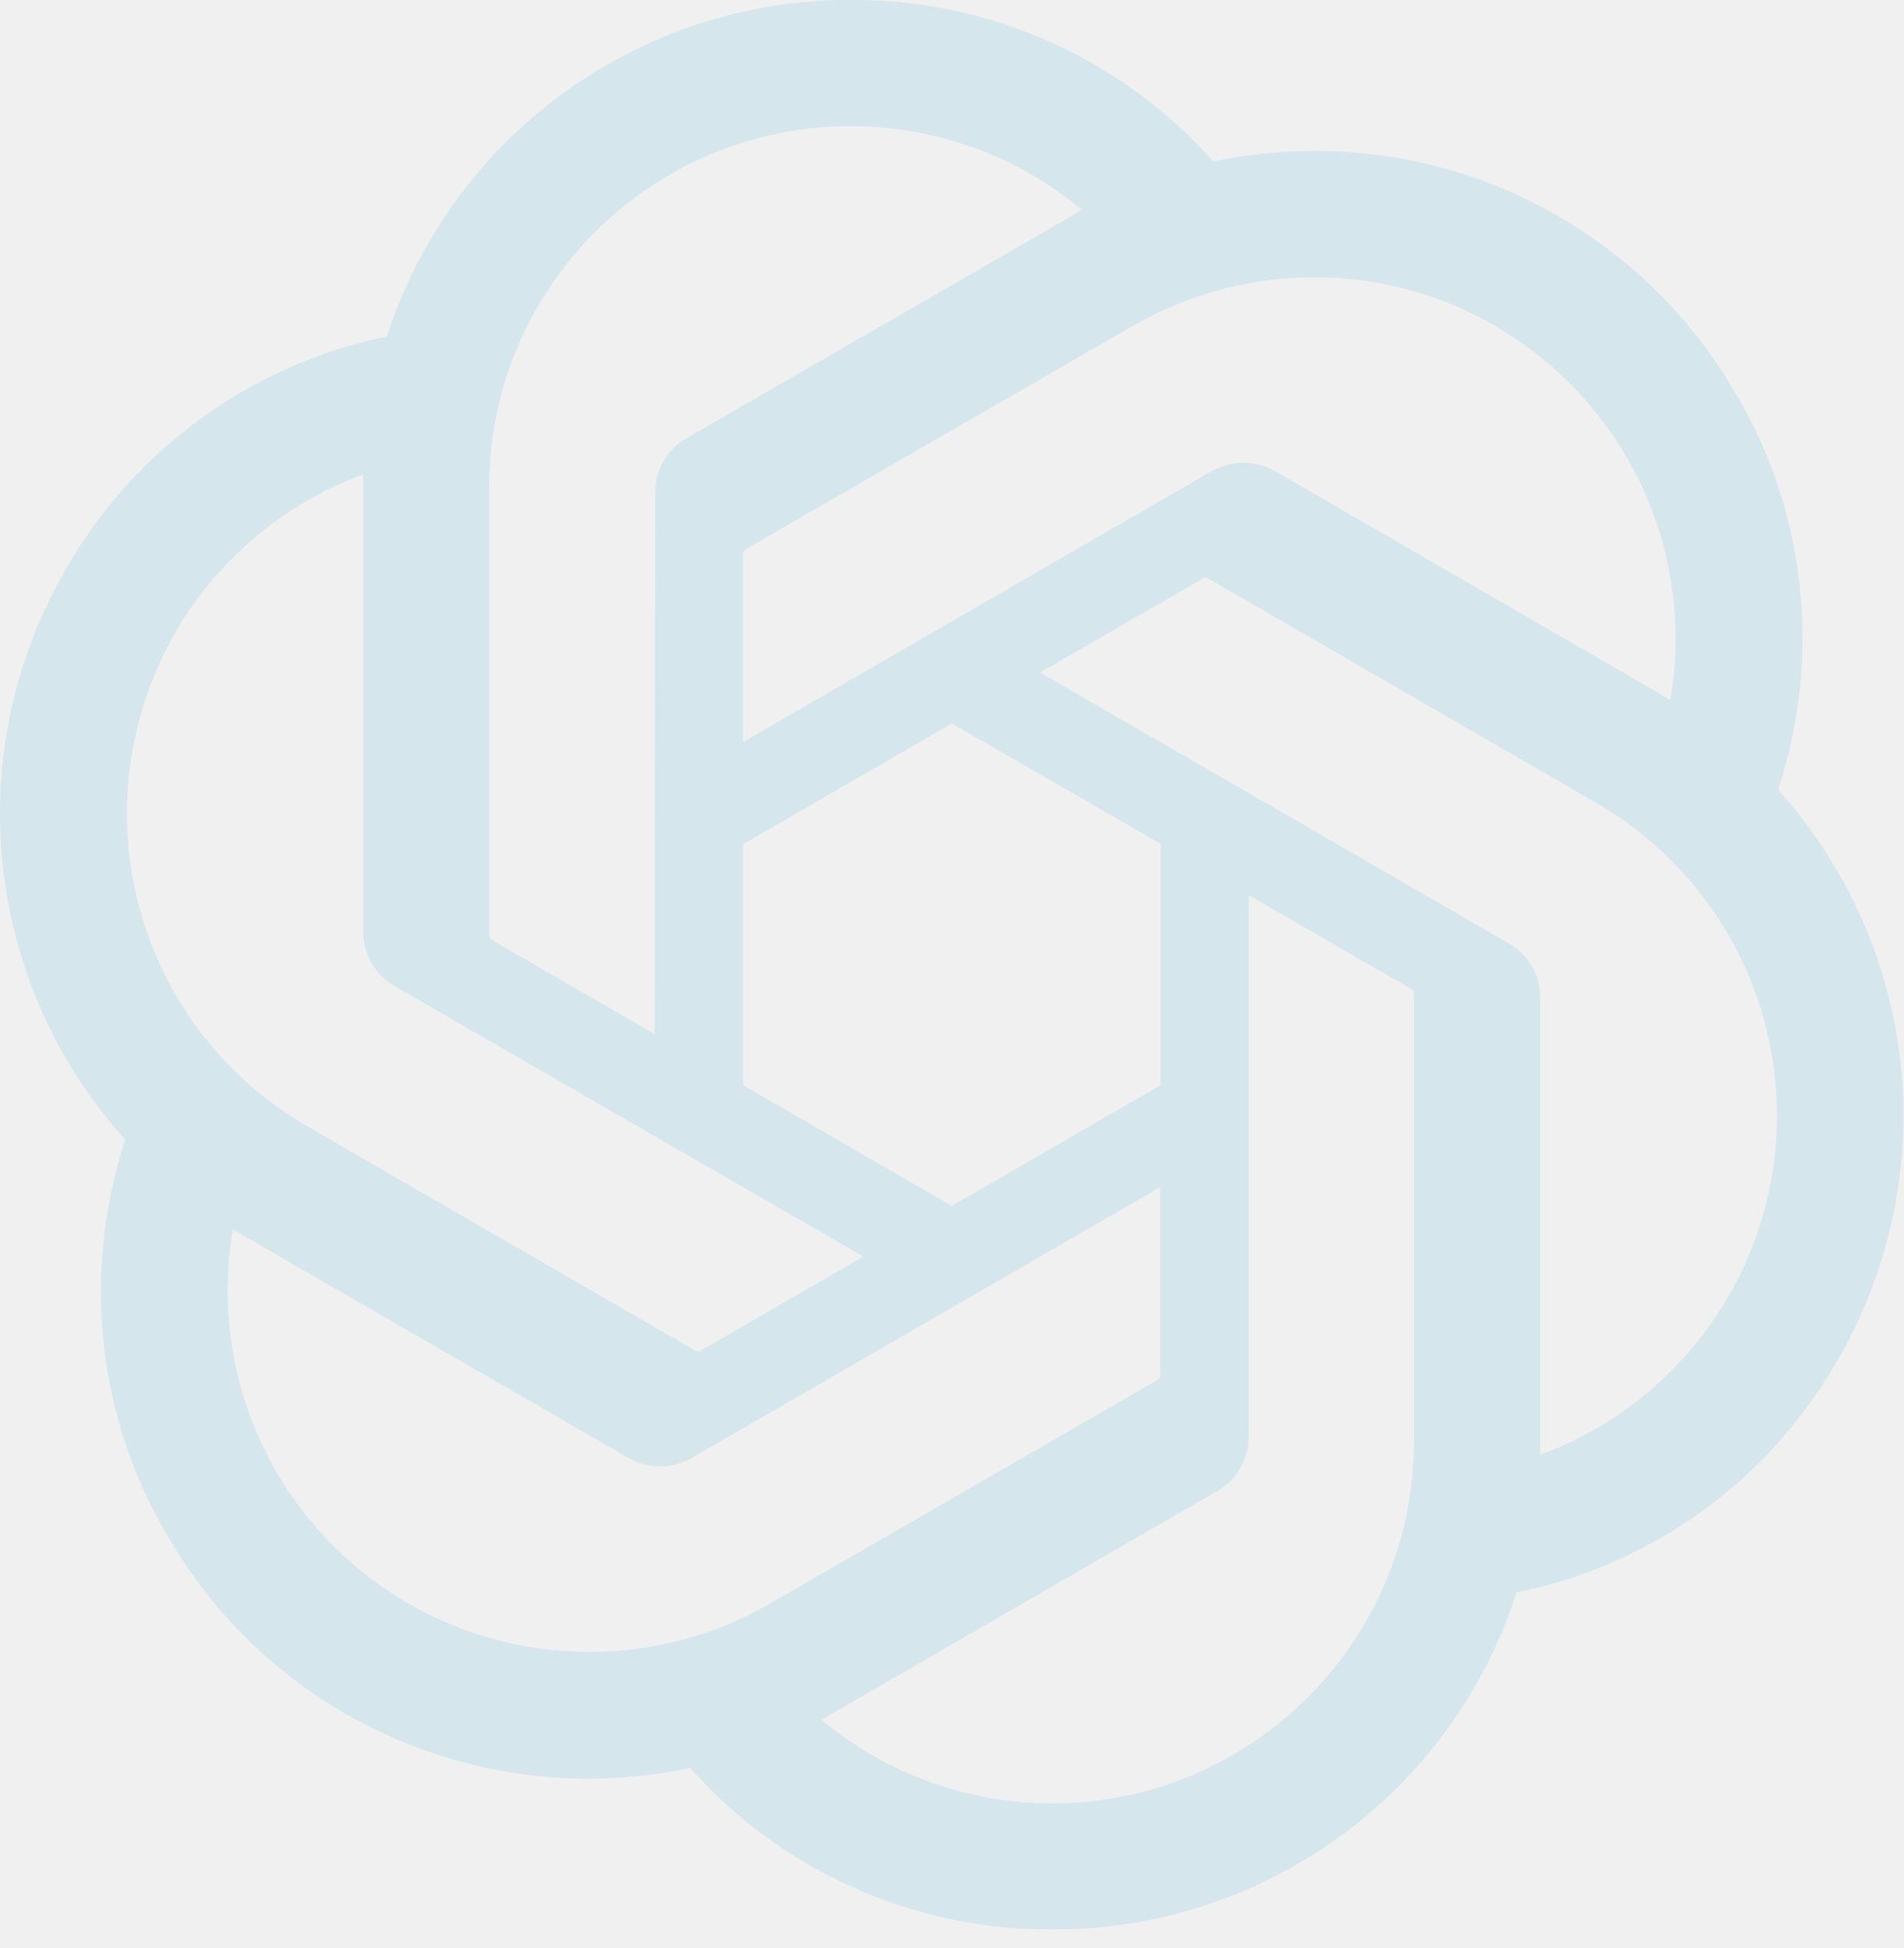
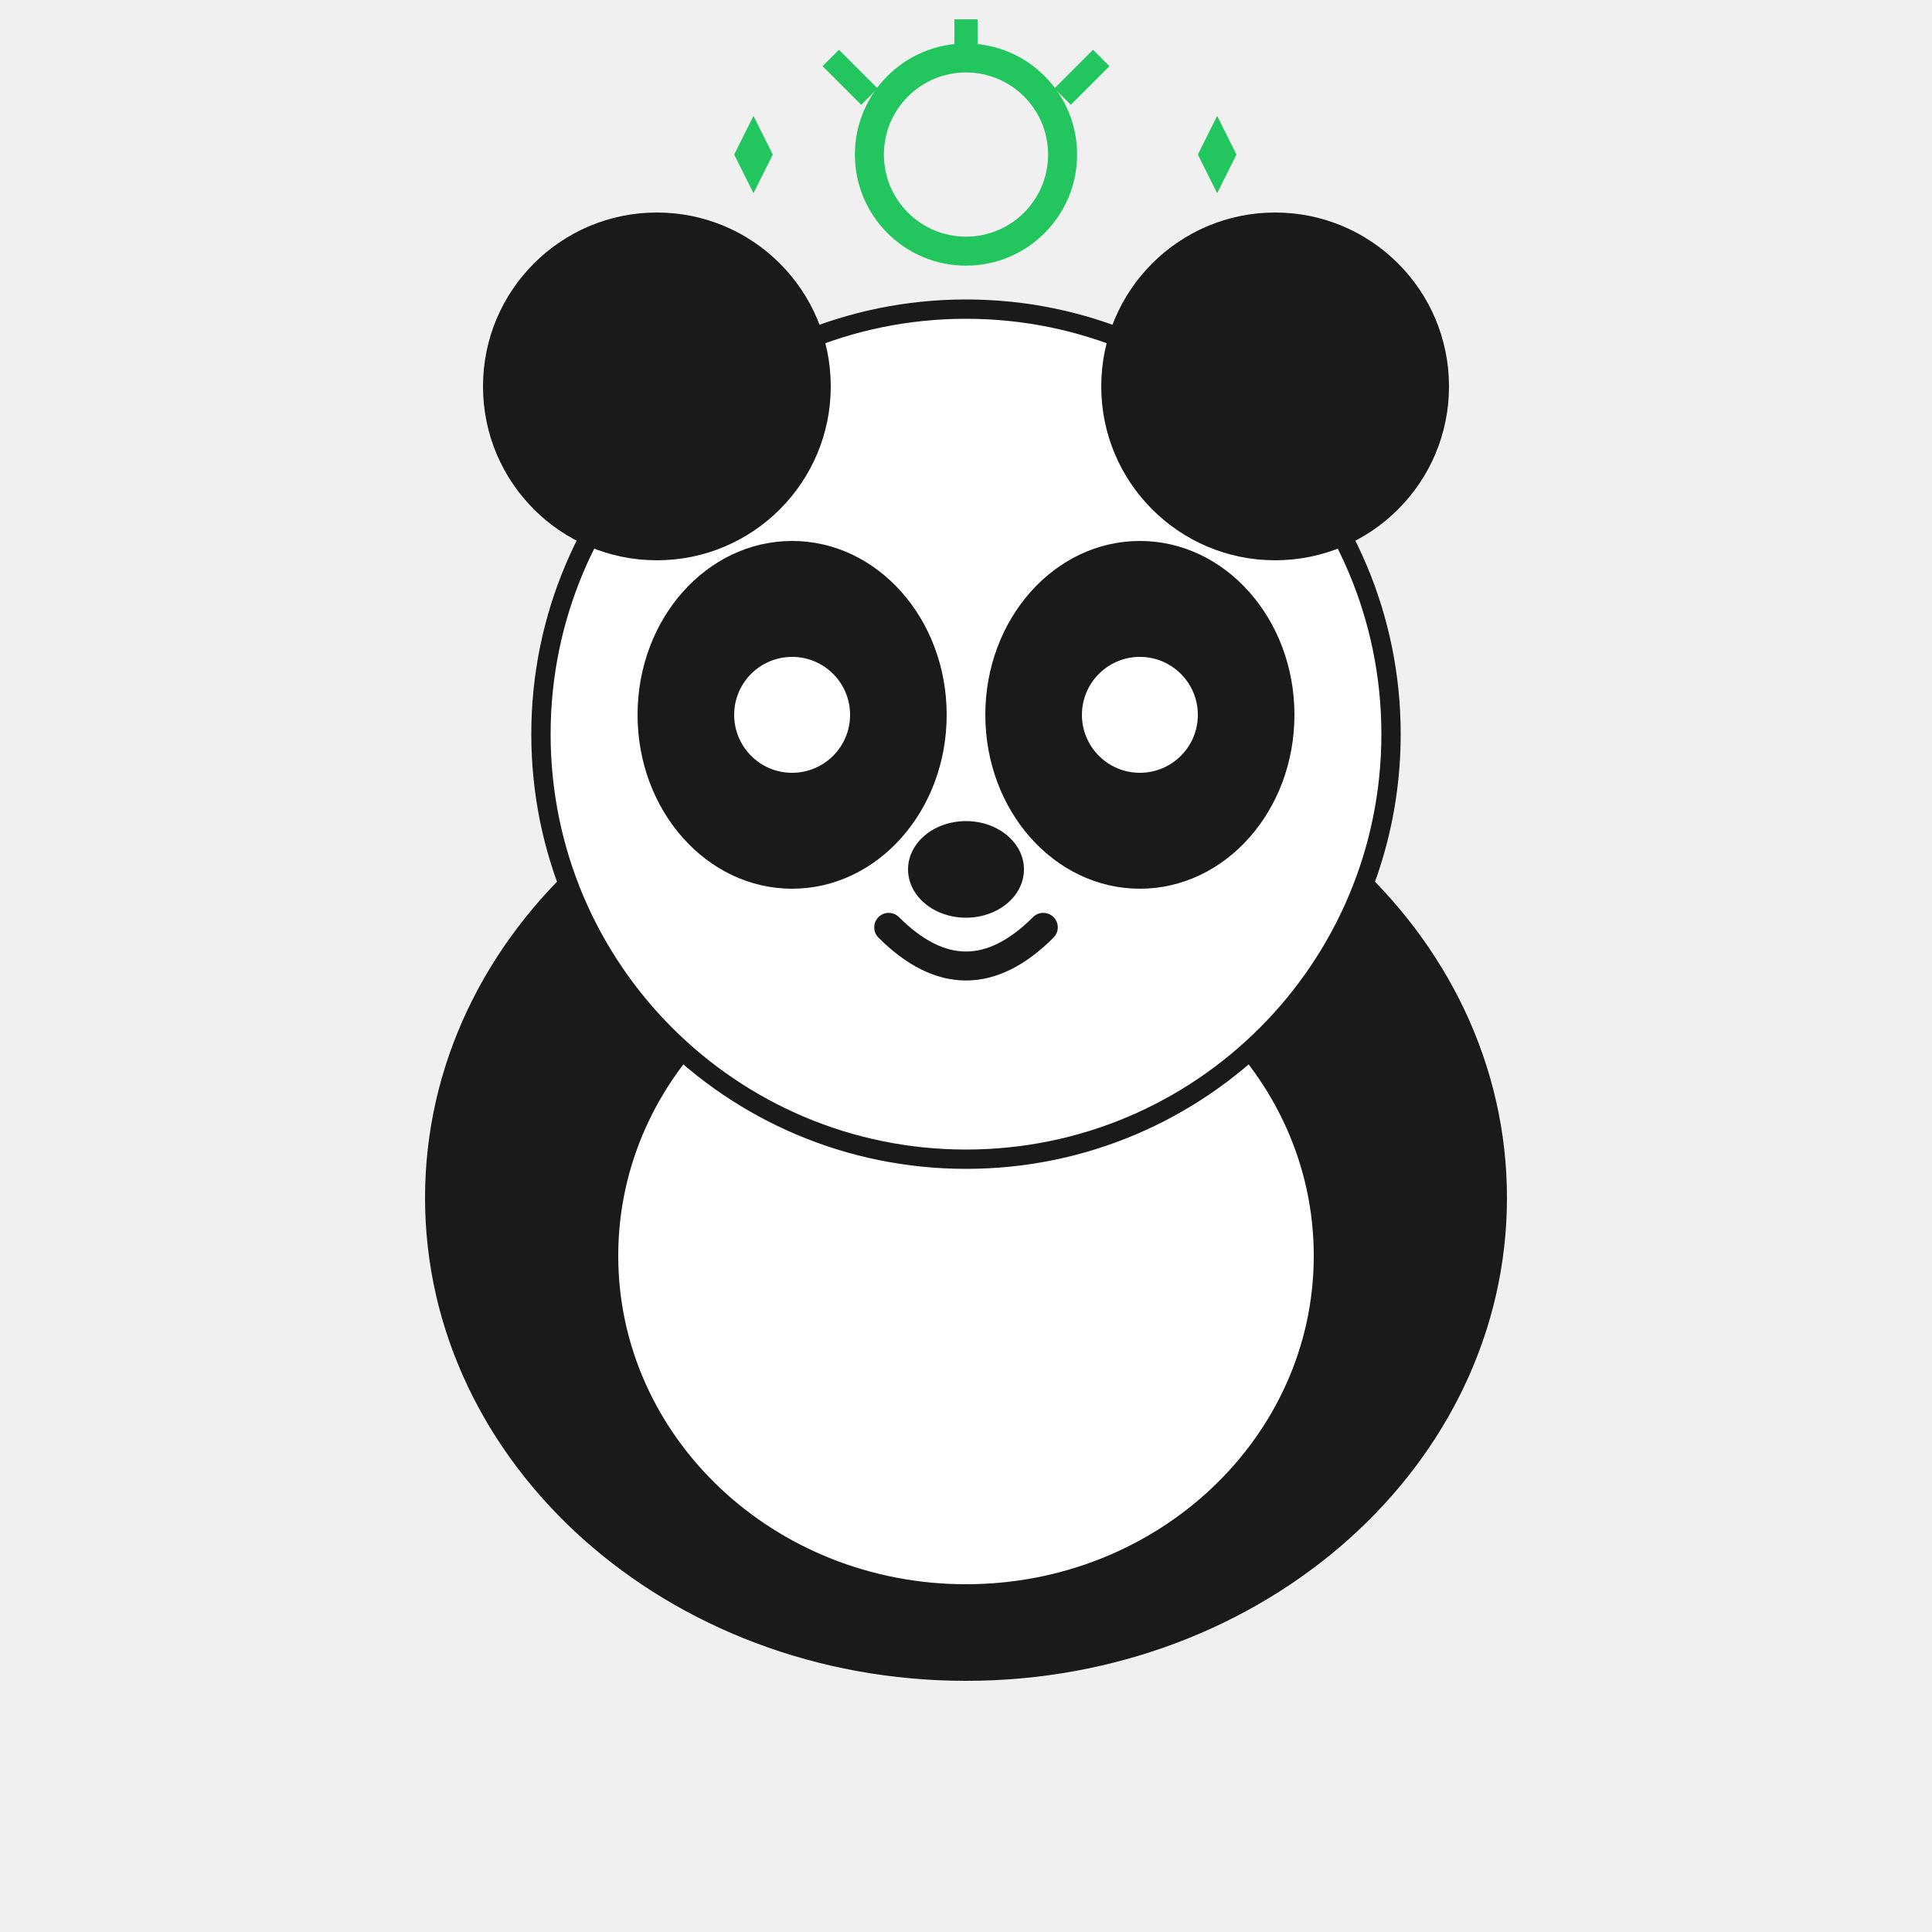
- <svg xmlns="http://www.w3.org/2000/svg" xmlns:xlink="http://www.w3.org/1999/xlink" width="43" height="44" fill="none" viewBox="0 0 43 44">
-   <defs>
-     <rect id="path_0" width="43" height="43.58" x="0" y="0" />
-   </defs>
-   <g opacity="1" transform="translate(0 0.000001981943) rotate(0 21.5 21.79007)">
-     <mask id="bg-mask-0" fill="#fff">
-       <use xlink:href="#path_0" />
-     </mask>
-     <g mask="url(#bg-mask-0)">
-       <path id="分组 1" fill-rule="evenodd" style="fill:#8bcae0" d="M40.17 17.84L40.17 17.84C40.53 16.73 40.72 15.57 40.72 14.41C40.72 12.48 40.21 10.58 39.23 8.92C37.27 5.51 33.64 3.41 29.71 3.41C28.94 3.41 28.16 3.49 27.41 3.65C25.35 1.33 22.39 0 19.29 0L19.22 0L19.19 0C14.43 0 10.21 3.07 8.74 7.6C5.68 8.23 3.03 10.15 1.48 12.87C0.51 14.54 0 16.45 0 18.38C0 21.1 1.01 23.73 2.83 25.74C2.47 26.85 2.28 28.01 2.28 29.17C2.28 31.1 2.79 33 3.77 34.66C6.14 38.8 10.92 40.93 15.59 39.93C17.65 42.25 20.61 43.58 23.71 43.58L23.78 43.58L23.81 43.58C28.57 43.58 32.8 40.51 34.26 35.97C37.33 35.35 39.97 33.43 41.52 30.71C42.49 29.03 43 27.13 43 25.2C43 22.48 41.99 19.86 40.17 17.84Z M18.817 38.695C18.727 38.745 18.647 38.795 18.557 38.845C20.017 40.065 21.867 40.735 23.777 40.735L23.787 40.735C28.287 40.725 31.937 37.065 31.947 32.565L31.947 22.435C31.937 22.385 31.907 22.355 31.877 22.335L28.207 20.215L28.207 32.455C28.207 32.965 27.937 33.435 27.487 33.685L18.817 38.695Z M17.393 36.223L26.163 31.163C26.203 31.133 26.223 31.093 26.223 31.053L26.213 31.053L26.213 26.813L15.623 32.933C15.183 33.183 14.643 33.183 14.203 32.933L5.523 27.923C5.443 27.873 5.323 27.803 5.263 27.763C5.183 28.223 5.143 28.693 5.143 29.163C5.143 30.593 5.523 31.993 6.233 33.233L6.233 33.233C7.703 35.763 10.393 37.313 13.313 37.313C14.743 37.313 16.153 36.943 17.393 36.223Z M8.206 11.013C8.206 10.923 8.206 10.783 8.206 10.713C6.416 11.373 4.906 12.643 3.956 14.293L3.956 14.293C3.246 15.533 2.866 16.943 2.866 18.373C2.866 21.293 4.416 23.983 6.946 25.443L15.716 30.513C15.756 30.533 15.806 30.533 15.836 30.503L19.506 28.383L8.916 22.273C8.476 22.023 8.206 21.553 8.206 21.043L8.206 21.033L8.206 11.013Z M36.055 18.13L27.285 13.06C27.245 13.04 27.195 13.05 27.165 13.07L23.495 15.19L34.085 21.31C34.525 21.56 34.795 22.02 34.795 22.53C34.795 22.53 34.795 22.54 34.795 22.54L34.795 32.86C38.005 31.68 40.145 28.62 40.145 25.2C40.145 22.28 38.585 19.59 36.055 18.13Z M16.834 12.412C16.805 12.442 16.785 12.482 16.785 12.522L16.785 12.522L16.785 16.762L27.375 10.642C27.595 10.522 27.845 10.452 28.095 10.452C28.345 10.452 28.584 10.522 28.805 10.642L37.484 15.662C37.565 15.712 37.654 15.762 37.734 15.812L37.734 15.812C37.815 15.352 37.855 14.892 37.855 14.432C37.855 9.922 34.194 6.262 29.684 6.262C28.255 6.262 26.855 6.642 25.605 7.352L16.834 12.412Z M19.221 2.849C14.711 2.849 11.051 6.499 11.051 11.009L11.051 21.139C11.061 21.189 11.081 21.219 11.121 21.239L14.791 23.359L14.801 11.129L14.801 11.119C14.801 10.619 15.071 10.149 15.511 9.899L24.191 4.889C24.261 4.839 24.381 4.779 24.441 4.739C22.981 3.519 21.131 2.849 19.221 2.849Z M16.783 24.51L21.503 27.24L26.223 24.51L26.223 19.06L21.503 16.34L16.783 19.07L16.783 24.51Z" opacity=".27" transform="translate(0 0) rotate(0 21.5 21.79007)" />
-     </g>
-   </g>
+ <svg xmlns="http://www.w3.org/2000/svg" width="43" height="43" viewBox="0 0 100 100">
+   <ellipse cx="50" cy="62" rx="28" ry="25" fill="#1a1a1a" />
+   <ellipse cx="50" cy="65" rx="18" ry="17" fill="#ffffff" />
+   <circle cx="50" cy="38" r="22" fill="#ffffff" stroke="#1a1a1a" stroke-width="1" />
+   <circle cx="34" cy="20" r="9" fill="#1a1a1a" />
+   <circle cx="66" cy="20" r="9" fill="#1a1a1a" />
+   <ellipse cx="41" cy="37" rx="8" ry="9" fill="#1a1a1a" />
+   <ellipse cx="59" cy="37" rx="8" ry="9" fill="#1a1a1a" />
+   <circle cx="41" cy="37" r="3" fill="#ffffff" />
+   <circle cx="59" cy="37" r="3" fill="#ffffff" />
+   <ellipse cx="50" cy="45" rx="3" ry="2.5" fill="#1a1a1a" />
+   <path d="M 46 48 Q 50 52 54 48" fill="none" stroke="#1a1a1a" stroke-width="1.5" stroke-linecap="round" />
+   <circle cx="50" cy="8" r="5" fill="none" stroke="#22C55E" stroke-width="1.5" />
+   <line x1="50" y1="3" x2="50" y2="1" stroke="#22C55E" stroke-width="1.2" />
+   <line x1="45" y1="5" x2="43" y2="3" stroke="#22C55E" stroke-width="1.2" />
+   <line x1="55" y1="5" x2="57" y2="3" stroke="#22C55E" stroke-width="1.2" />
+   <path d="M 38 8 l 1 -2 l 1 2 l -1 2 z" fill="#22C55E" />
+   <path d="M 62 8 l 1 -2 l 1 2 l -1 2 z" fill="#22C55E" />
</svg>
